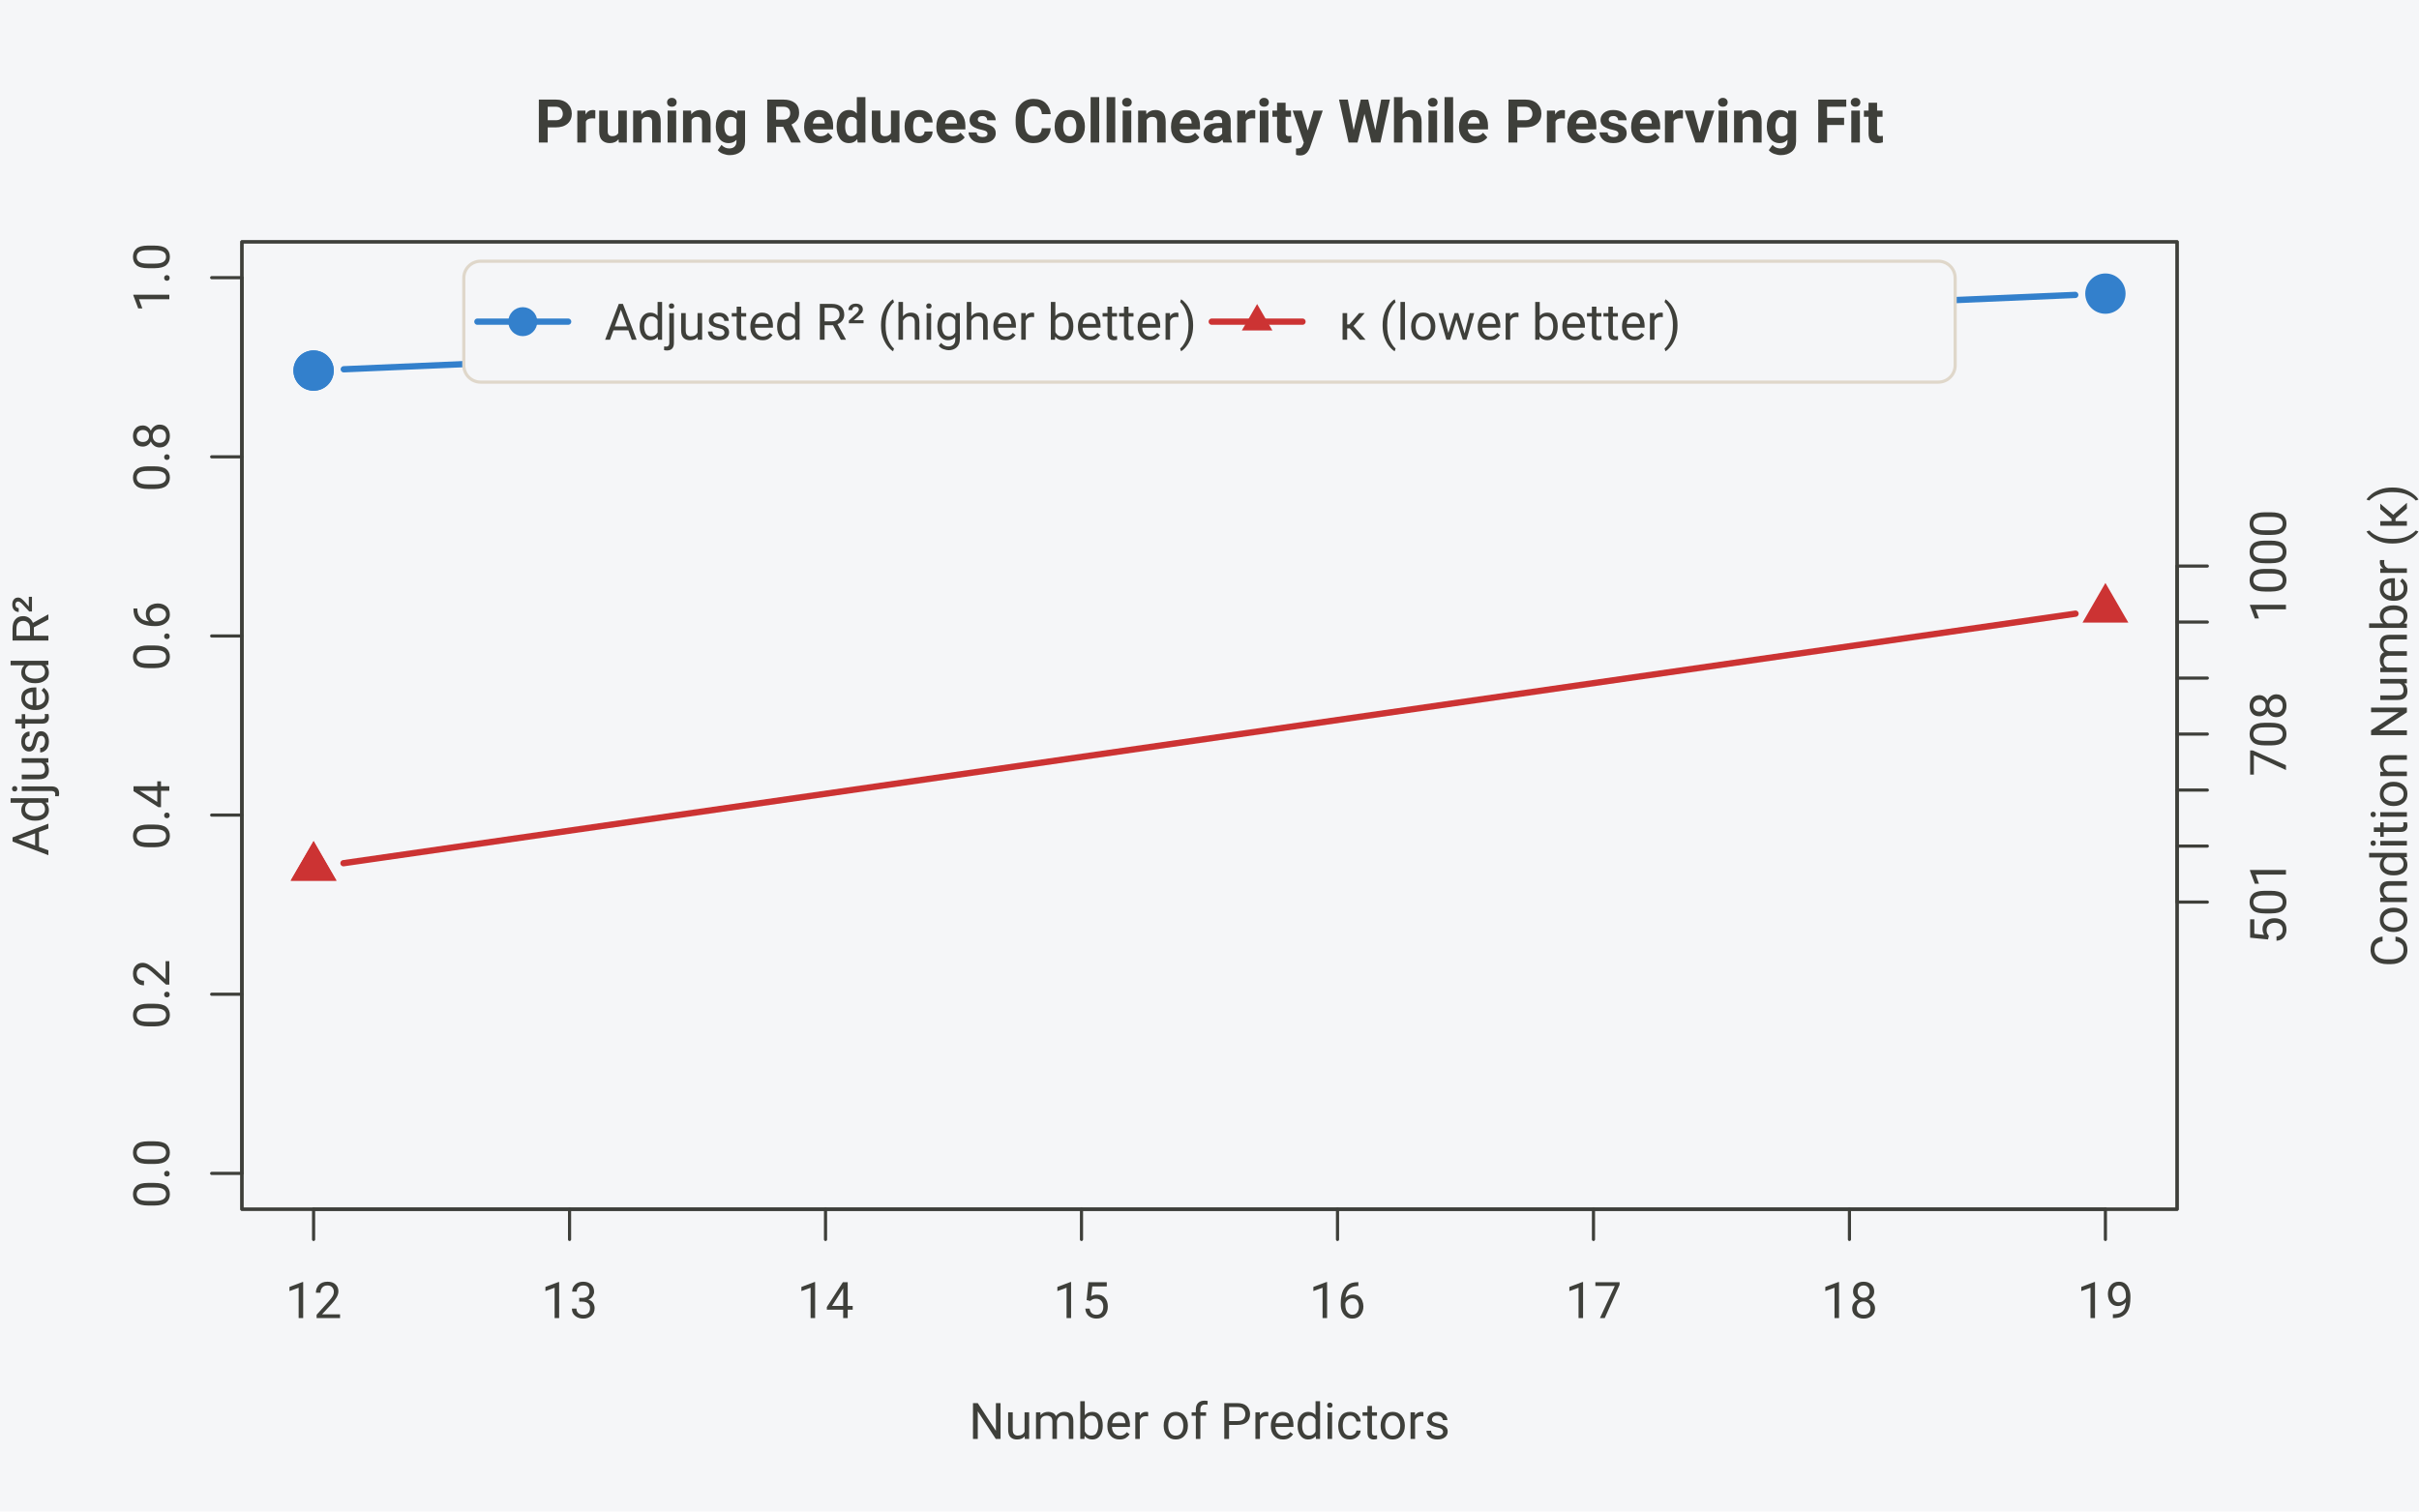
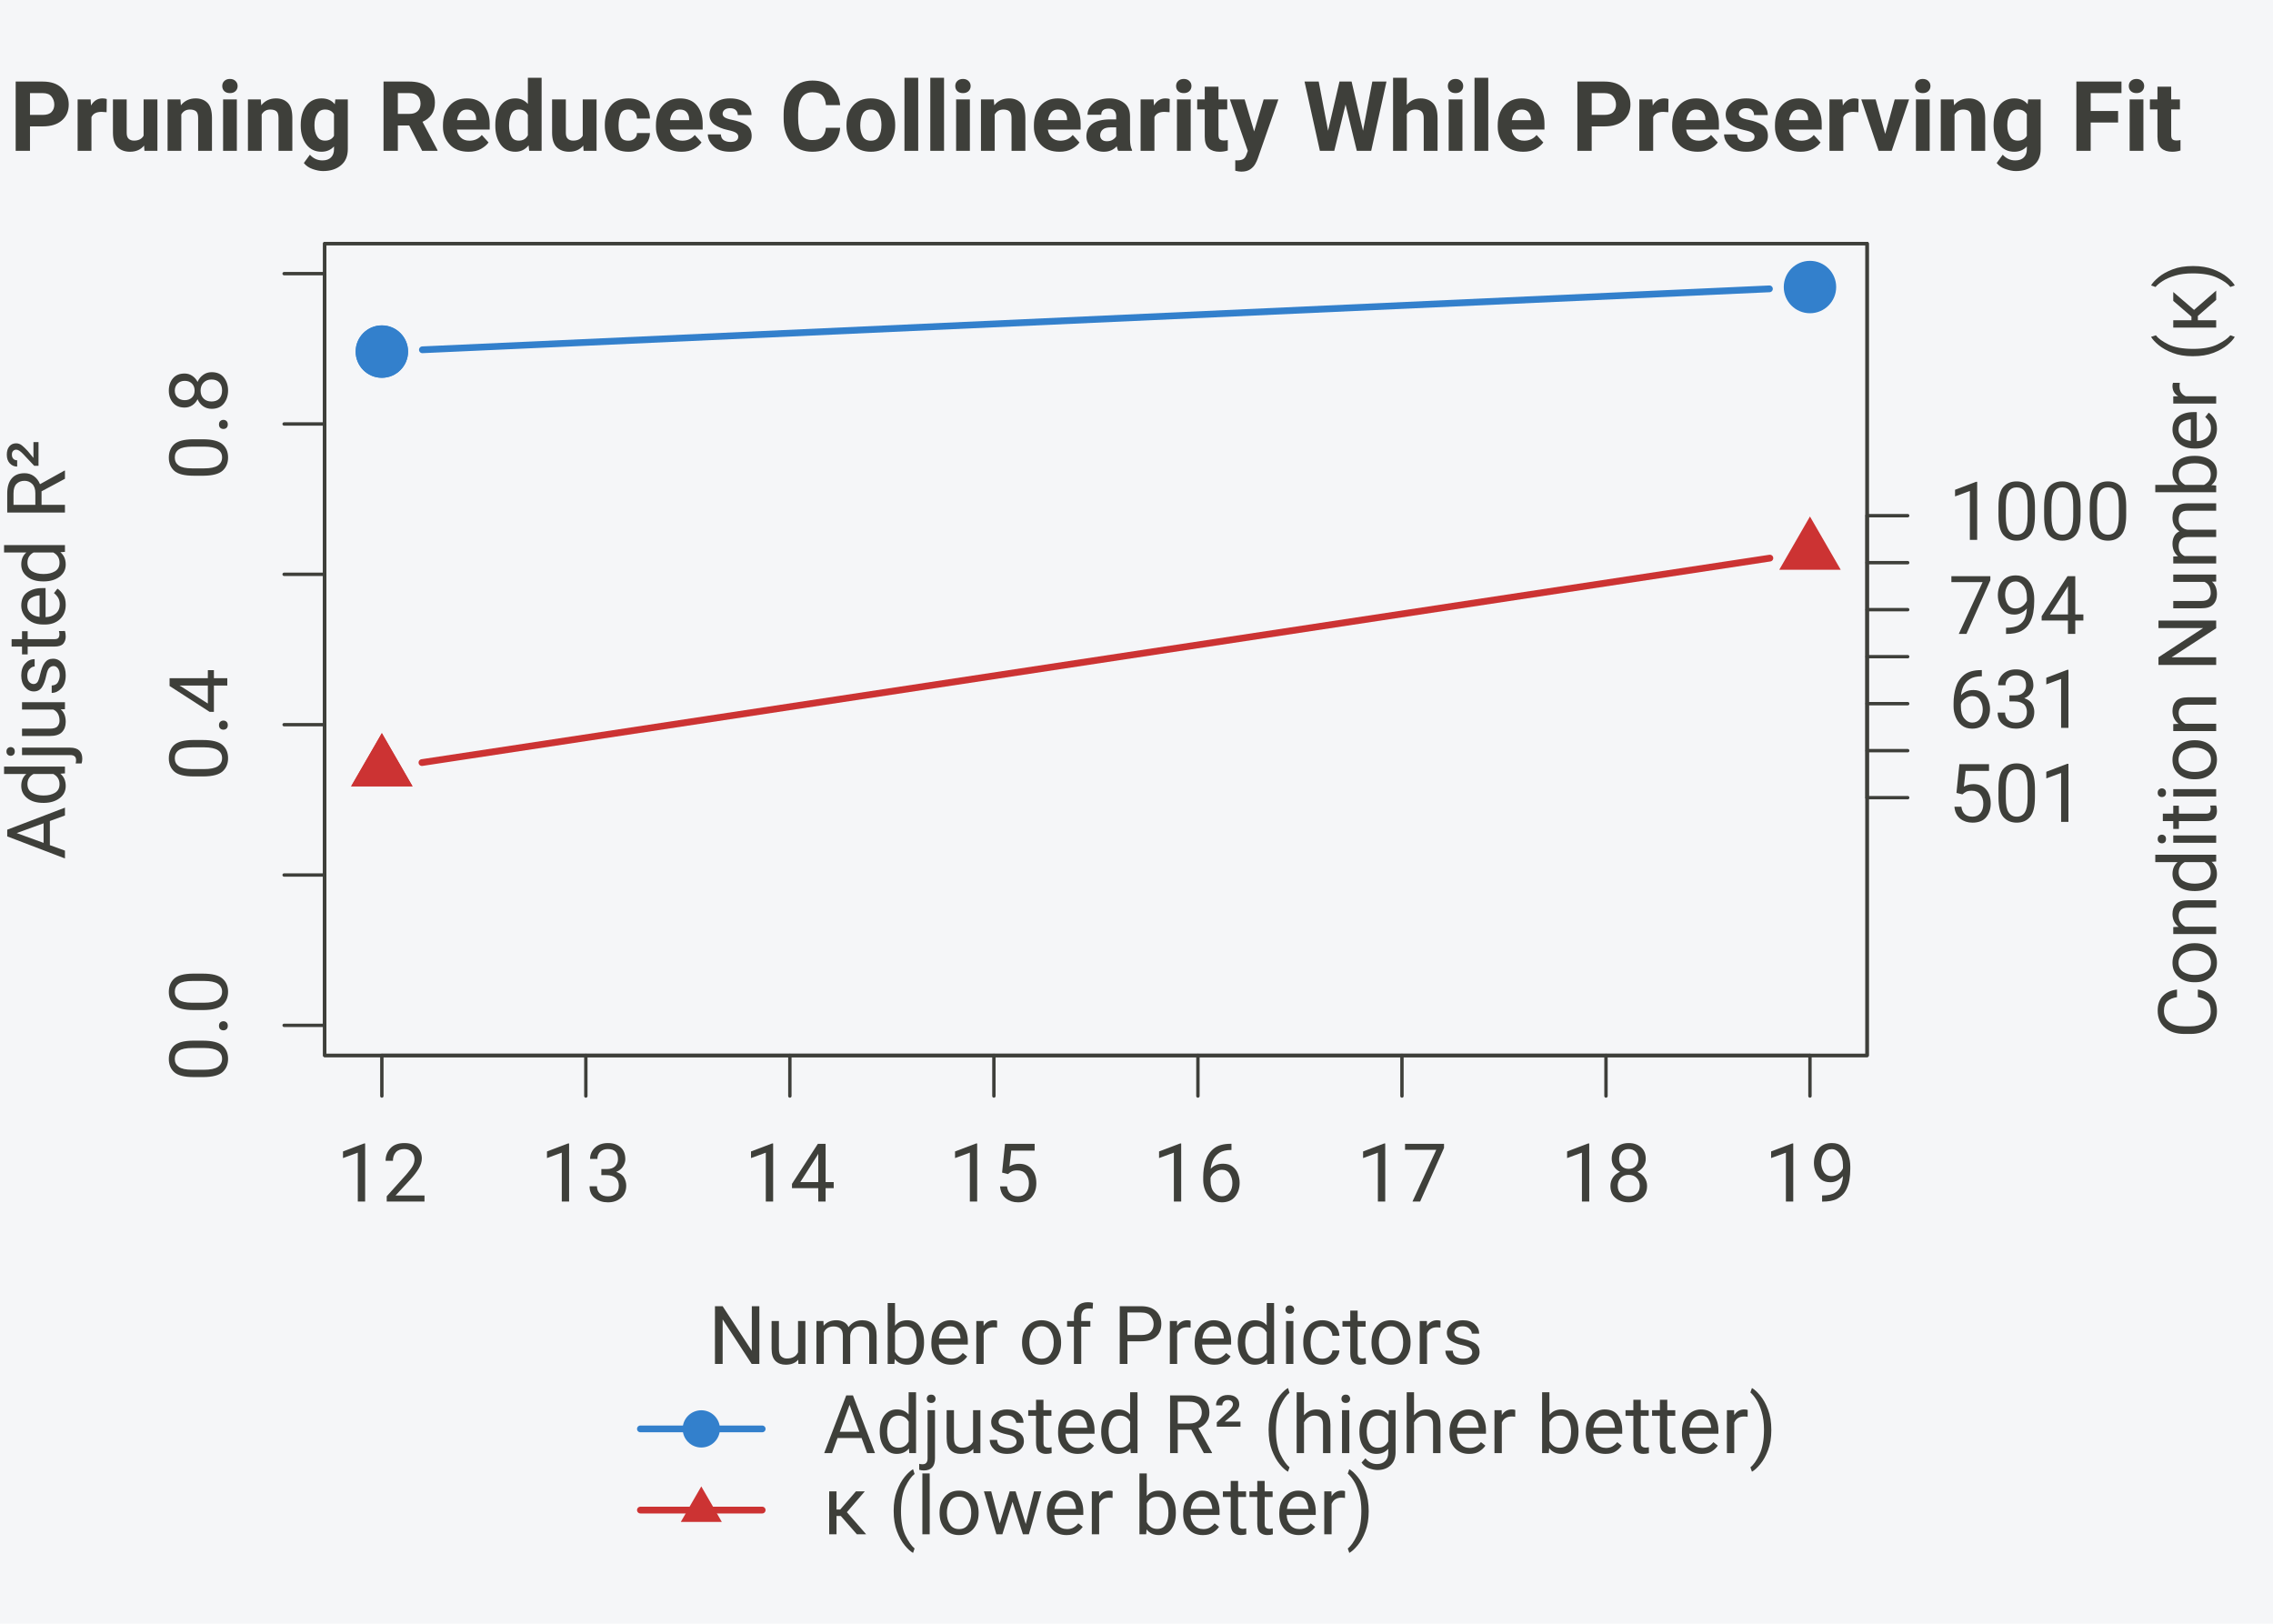
- <svg xmlns="http://www.w3.org/2000/svg" width="576.00pt" height="360.00pt" viewBox="0 0 576.00 360.00">
+ <svg xmlns="http://www.w3.org/2000/svg" width="504.00pt" height="360.00pt" viewBox="0 0 504.00 360.00">
  <g class="svglite">
    <defs>
      <style type="text/css">
    /* theme-aware-processed */
    .svglite line, .svglite polyline, .svglite polygon, .svglite path, .svglite circle {
      fill: none;
      stroke: #3E3F3A;
      stroke-linecap: round;
      stroke-linejoin: round;
      stroke-miterlimit: 10.00;
    }
    .svglite &gt; g &gt; rect {
      fill: none;
      stroke: #3E3F3A;
      stroke-linecap: round;
      stroke-linejoin: round;
      stroke-miterlimit: 10.00;
    }
    .svglite text {
      white-space: pre;
      fill: #3E3F3A;
    }
    .svglite g.glyphgroup path {
      fill: inherit;
      stroke: none;
    }
  </style>
    </defs>
-     <rect width="100%" height="100%" style="stroke: none; fill: #F5F6F8;" />
+     <rect class="svg-bg" width="100%" height="100%" style="stroke: none; fill: #F5F6F8;" />
    <defs>
-       <clipPath id="cpMC4wMHw1NzYuMDB8MC4wMHwzNjAuMDA=">
-         <rect x="0.00" y="0.00" width="576.00" height="360.00" />
+       <clipPath id="cpMC4wMHw1MDQuMDB8MC4wMHwzNjAuMDA=">
+         <rect x="0.00" y="0.00" width="504.00" height="360.00" />
      </clipPath>
    </defs>
-     <g clip-path="url(#cpMC4wMHw1NzYuMDB8MC4wMHwzNjAuMDA=)">
+     <g clip-path="url(#cpMC4wMHw1MDQuMDB8MC4wMHwzNjAuMDA=)">
</g>
    <defs>
-       <clipPath id="cpNTcuNjB8NTE4LjQwfDU3LjYwfDI4OC4wMA==">
-         <rect x="57.60" y="57.60" width="460.80" height="230.40" />
+       <clipPath id="cpNzIuMDB8NDE0LjAwfDU0LjAwfDIzNC4wMA==">
+         <rect x="72.00" y="54.00" width="342.00" height="180.00" />
      </clipPath>
    </defs>
-     <g clip-path="url(#cpNTcuNjB8NTE4LjQwfDU3LjYwfDI4OC4wMA==)">
-       <line x1="494.14" y1="70.24" x2="81.86" y2="87.95" style="stroke-width: 1.50; stroke: #3380CC;" />
-       <circle cx="501.33" cy="69.93" r="4.05" style="stroke-width: 1.50; stroke: #3380CC; fill: #3380CC;" />
-       <circle cx="74.67" cy="88.26" r="4.05" style="stroke-width: 1.50; stroke: #3380CC; fill: #3380CC;" />
-       <circle cx="74.67" cy="88.26" r="4.05" style="stroke-width: 1.50; stroke: #3380CC; fill: #3380CC;" />
+     <g clip-path="url(#cpNzIuMDB8NDE0LjAwfDU0LjAwfDIzNC4wMA==)">
+       <line x1="392.34" y1="64.04" x2="93.66" y2="77.55" style="stroke-width: 1.50; stroke: #3380CC;" />
+       <circle cx="401.33" cy="63.64" r="5.06" style="stroke-width: 1.50; stroke: #3380CC; fill: #3380CC;" />
+       <circle cx="84.67" cy="77.95" r="5.06" style="stroke-width: 1.50; stroke: #3380CC; fill: #3380CC;" />
+       <circle cx="84.67" cy="77.95" r="5.06" style="stroke-width: 1.50; stroke: #3380CC; fill: #3380CC;" />
    </g>
-     <g clip-path="url(#cpMC4wMHw1NzYuMDB8MC4wMHwzNjAuMDA=)">
-       <line x1="74.67" y1="288.00" x2="501.33" y2="288.00" style="stroke-width: 0.75;" />
-       <line x1="74.67" y1="288.00" x2="74.67" y2="295.20" style="stroke-width: 0.75;" />
-       <line x1="135.62" y1="288.00" x2="135.62" y2="295.20" style="stroke-width: 0.75;" />
-       <line x1="196.57" y1="288.00" x2="196.57" y2="295.20" style="stroke-width: 0.75;" />
-       <line x1="257.52" y1="288.00" x2="257.52" y2="295.20" style="stroke-width: 0.75;" />
-       <line x1="318.48" y1="288.00" x2="318.48" y2="295.20" style="stroke-width: 0.75;" />
-       <line x1="379.43" y1="288.00" x2="379.43" y2="295.20" style="stroke-width: 0.75;" />
-       <line x1="440.38" y1="288.00" x2="440.38" y2="295.20" style="stroke-width: 0.75;" />
-       <line x1="501.33" y1="288.00" x2="501.33" y2="295.20" style="stroke-width: 0.75;" />
-       <text x="74.67" y="313.92" text-anchor="middle" style="font-size: 12.00px; font-family: &quot;Roboto&quot;, -apple-system, BlinkMacSystemFont, &quot;Segoe UI&quot;, system-ui, sans-serif;" textLength="13.34px" lengthAdjust="spacingAndGlyphs">12</text>
-       <text x="135.62" y="313.92" text-anchor="middle" style="font-size: 12.00px; font-family: &quot;Roboto&quot;, -apple-system, BlinkMacSystemFont, &quot;Segoe UI&quot;, system-ui, sans-serif;" textLength="13.34px" lengthAdjust="spacingAndGlyphs">13</text>
-       <text x="196.57" y="313.92" text-anchor="middle" style="font-size: 12.00px; font-family: &quot;Roboto&quot;, -apple-system, BlinkMacSystemFont, &quot;Segoe UI&quot;, system-ui, sans-serif;" textLength="13.34px" lengthAdjust="spacingAndGlyphs">14</text>
-       <text x="257.52" y="313.92" text-anchor="middle" style="font-size: 12.00px; font-family: &quot;Roboto&quot;, -apple-system, BlinkMacSystemFont, &quot;Segoe UI&quot;, system-ui, sans-serif;" textLength="13.34px" lengthAdjust="spacingAndGlyphs">15</text>
-       <text x="318.48" y="313.92" text-anchor="middle" style="font-size: 12.00px; font-family: &quot;Roboto&quot;, -apple-system, BlinkMacSystemFont, &quot;Segoe UI&quot;, system-ui, sans-serif;" textLength="13.34px" lengthAdjust="spacingAndGlyphs">16</text>
-       <text x="379.43" y="313.92" text-anchor="middle" style="font-size: 12.00px; font-family: &quot;Roboto&quot;, -apple-system, BlinkMacSystemFont, &quot;Segoe UI&quot;, system-ui, sans-serif;" textLength="13.34px" lengthAdjust="spacingAndGlyphs">17</text>
-       <text x="440.38" y="313.92" text-anchor="middle" style="font-size: 12.00px; font-family: &quot;Roboto&quot;, -apple-system, BlinkMacSystemFont, &quot;Segoe UI&quot;, system-ui, sans-serif;" textLength="13.34px" lengthAdjust="spacingAndGlyphs">18</text>
-       <text x="501.33" y="313.92" text-anchor="middle" style="font-size: 12.00px; font-family: &quot;Roboto&quot;, -apple-system, BlinkMacSystemFont, &quot;Segoe UI&quot;, system-ui, sans-serif;" textLength="13.34px" lengthAdjust="spacingAndGlyphs">19</text>
-       <line x1="57.60" y1="279.47" x2="57.60" y2="66.13" style="stroke-width: 0.75;" />
-       <line x1="57.60" y1="279.47" x2="50.40" y2="279.47" style="stroke-width: 0.75;" />
-       <line x1="57.60" y1="236.80" x2="50.40" y2="236.80" style="stroke-width: 0.75;" />
-       <line x1="57.60" y1="194.13" x2="50.40" y2="194.13" style="stroke-width: 0.75;" />
-       <line x1="57.60" y1="151.47" x2="50.40" y2="151.47" style="stroke-width: 0.75;" />
-       <line x1="57.60" y1="108.80" x2="50.40" y2="108.80" style="stroke-width: 0.75;" />
-       <line x1="57.60" y1="66.13" x2="50.40" y2="66.13" style="stroke-width: 0.75;" />
-       <text transform="translate(40.32,279.47) rotate(-90)" text-anchor="middle" style="font-size: 12.00px; font-family: &quot;Roboto&quot;, -apple-system, BlinkMacSystemFont, &quot;Segoe UI&quot;, system-ui, sans-serif;" textLength="16.67px" lengthAdjust="spacingAndGlyphs">0.0</text>
-       <text transform="translate(40.32,236.80) rotate(-90)" text-anchor="middle" style="font-size: 12.00px; font-family: &quot;Roboto&quot;, -apple-system, BlinkMacSystemFont, &quot;Segoe UI&quot;, system-ui, sans-serif;" textLength="16.67px" lengthAdjust="spacingAndGlyphs">0.2</text>
-       <text transform="translate(40.32,194.13) rotate(-90)" text-anchor="middle" style="font-size: 12.00px; font-family: &quot;Roboto&quot;, -apple-system, BlinkMacSystemFont, &quot;Segoe UI&quot;, system-ui, sans-serif;" textLength="16.67px" lengthAdjust="spacingAndGlyphs">0.4</text>
-       <text transform="translate(40.32,151.47) rotate(-90)" text-anchor="middle" style="font-size: 12.00px; font-family: &quot;Roboto&quot;, -apple-system, BlinkMacSystemFont, &quot;Segoe UI&quot;, system-ui, sans-serif;" textLength="16.67px" lengthAdjust="spacingAndGlyphs">0.6</text>
-       <text transform="translate(40.32,108.80) rotate(-90)" text-anchor="middle" style="font-size: 12.00px; font-family: &quot;Roboto&quot;, -apple-system, BlinkMacSystemFont, &quot;Segoe UI&quot;, system-ui, sans-serif;" textLength="16.67px" lengthAdjust="spacingAndGlyphs">0.8</text>
-       <text transform="translate(40.32,66.13) rotate(-90)" text-anchor="middle" style="font-size: 12.00px; font-family: &quot;Roboto&quot;, -apple-system, BlinkMacSystemFont, &quot;Segoe UI&quot;, system-ui, sans-serif;" textLength="16.67px" lengthAdjust="spacingAndGlyphs">1.0</text>
-       <polygon points="57.60,288.00 518.40,288.00 518.40,57.60 57.60,57.60 " style="stroke-width: 0.75;" />
-       <text x="288.00" y="33.95" text-anchor="middle" style="font-size: 14.40px; font-weight: bold; font-family: &quot;Roboto&quot;, -apple-system, BlinkMacSystemFont, &quot;Segoe UI&quot;, system-ui, sans-serif;" textLength="343.08px" lengthAdjust="spacingAndGlyphs">Pruning Reduces Collinearity While Preserving Fit</text>
-       <text x="288.00" y="342.72" text-anchor="middle" style="font-size: 12.00px; font-family: &quot;Roboto&quot;, -apple-system, BlinkMacSystemFont, &quot;Segoe UI&quot;, system-ui, sans-serif;" textLength="113.36px" lengthAdjust="spacingAndGlyphs">Number of Predictors</text>
-       <text transform="translate(11.52,172.80) rotate(-90)" text-anchor="middle" style="font-size: 12.00px; font-family: &quot;Roboto&quot;, -apple-system, BlinkMacSystemFont, &quot;Segoe UI&quot;, system-ui, sans-serif;" textLength="62.69px" lengthAdjust="spacingAndGlyphs">Adjusted R²</text>
+     <g clip-path="url(#cpMC4wMHw1MDQuMDB8MC4wMHwzNjAuMDA=)">
+       <line x1="84.67" y1="234.00" x2="401.33" y2="234.00" style="stroke-width: 0.75;" />
+       <line x1="84.67" y1="234.00" x2="84.67" y2="243.00" style="stroke-width: 0.75;" />
+       <line x1="129.90" y1="234.00" x2="129.90" y2="243.00" style="stroke-width: 0.75;" />
+       <line x1="175.14" y1="234.00" x2="175.14" y2="243.00" style="stroke-width: 0.75;" />
+       <line x1="220.38" y1="234.00" x2="220.38" y2="243.00" style="stroke-width: 0.75;" />
+       <line x1="265.62" y1="234.00" x2="265.62" y2="243.00" style="stroke-width: 0.75;" />
+       <line x1="310.86" y1="234.00" x2="310.86" y2="243.00" style="stroke-width: 0.75;" />
+       <line x1="356.10" y1="234.00" x2="356.10" y2="243.00" style="stroke-width: 0.75;" />
+       <line x1="401.33" y1="234.00" x2="401.33" y2="243.00" style="stroke-width: 0.75;" />
+       <text x="84.67" y="266.40" text-anchor="middle" style="font-size: 1.5em; font-family: &quot;Roboto&quot;, -apple-system, BlinkMacSystemFont, &quot;Segoe UI&quot;, system-ui, sans-serif;">12</text>
+       <text x="129.90" y="266.40" text-anchor="middle" style="font-size: 1.5em; font-family: &quot;Roboto&quot;, -apple-system, BlinkMacSystemFont, &quot;Segoe UI&quot;, system-ui, sans-serif;">13</text>
+       <text x="175.14" y="266.40" text-anchor="middle" style="font-size: 1.5em; font-family: &quot;Roboto&quot;, -apple-system, BlinkMacSystemFont, &quot;Segoe UI&quot;, system-ui, sans-serif;">14</text>
+       <text x="220.38" y="266.40" text-anchor="middle" style="font-size: 1.5em; font-family: &quot;Roboto&quot;, -apple-system, BlinkMacSystemFont, &quot;Segoe UI&quot;, system-ui, sans-serif;">15</text>
+       <text x="265.62" y="266.40" text-anchor="middle" style="font-size: 1.5em; font-family: &quot;Roboto&quot;, -apple-system, BlinkMacSystemFont, &quot;Segoe UI&quot;, system-ui, sans-serif;">16</text>
+       <text x="310.86" y="266.40" text-anchor="middle" style="font-size: 1.5em; font-family: &quot;Roboto&quot;, -apple-system, BlinkMacSystemFont, &quot;Segoe UI&quot;, system-ui, sans-serif;">17</text>
+       <text x="356.10" y="266.40" text-anchor="middle" style="font-size: 1.5em; font-family: &quot;Roboto&quot;, -apple-system, BlinkMacSystemFont, &quot;Segoe UI&quot;, system-ui, sans-serif;">18</text>
+       <text x="401.33" y="266.40" text-anchor="middle" style="font-size: 1.5em; font-family: &quot;Roboto&quot;, -apple-system, BlinkMacSystemFont, &quot;Segoe UI&quot;, system-ui, sans-serif;">19</text>
+       <line x1="72.00" y1="227.33" x2="72.00" y2="60.67" style="stroke-width: 0.75;" />
+       <line x1="72.00" y1="227.33" x2="63.00" y2="227.33" style="stroke-width: 0.75;" />
+       <line x1="72.00" y1="194.00" x2="63.00" y2="194.00" style="stroke-width: 0.75;" />
+       <line x1="72.00" y1="160.67" x2="63.00" y2="160.67" style="stroke-width: 0.75;" />
+       <line x1="72.00" y1="127.33" x2="63.00" y2="127.33" style="stroke-width: 0.75;" />
+       <line x1="72.00" y1="94.00" x2="63.00" y2="94.00" style="stroke-width: 0.75;" />
+       <line x1="72.00" y1="60.67" x2="63.00" y2="60.67" style="stroke-width: 0.75;" />
+       <text transform="translate(50.40,227.33) rotate(-90)" text-anchor="middle" style="font-size: 1.5em; font-family: &quot;Roboto&quot;, -apple-system, BlinkMacSystemFont, &quot;Segoe UI&quot;, system-ui, sans-serif;">0.0</text>
+       <text transform="translate(50.40,160.67) rotate(-90)" text-anchor="middle" style="font-size: 1.5em; font-family: &quot;Roboto&quot;, -apple-system, BlinkMacSystemFont, &quot;Segoe UI&quot;, system-ui, sans-serif;">0.4</text>
+       <text transform="translate(50.40,94.00) rotate(-90)" text-anchor="middle" style="font-size: 1.5em; font-family: &quot;Roboto&quot;, -apple-system, BlinkMacSystemFont, &quot;Segoe UI&quot;, system-ui, sans-serif;">0.8</text>
+       <polygon points="72.00,234.00 414.00,234.00 414.00,54.00 72.00,54.00 " style="stroke-width: 0.75;" />
+       <text x="243.00" y="33.44" text-anchor="middle" style="font-size: 1.8em; font-weight: bold; font-family: &quot;Roboto&quot;, -apple-system, BlinkMacSystemFont, &quot;Segoe UI&quot;, system-ui, sans-serif;">Pruning Reduces Collinearity While Preserving Fit</text>
+       <text x="243.00" y="302.40" text-anchor="middle" style="font-size: 1.5em; font-family: &quot;Roboto&quot;, -apple-system, BlinkMacSystemFont, &quot;Segoe UI&quot;, system-ui, sans-serif;">Number of Predictors</text>
+       <text transform="translate(14.40,144.00) rotate(-90)" text-anchor="middle" style="font-size: 1.5em; font-family: &quot;Roboto&quot;, -apple-system, BlinkMacSystemFont, &quot;Segoe UI&quot;, system-ui, sans-serif;">Adjusted R²</text>
    </g>
-     <g clip-path="url(#cpNTcuNjB8NTE4LjQwfDU3LjYwfDI4OC4wMA==)">
-       <line x1="494.21" y1="146.16" x2="81.79" y2="205.59" style="stroke-width: 1.50; stroke: #CC3333;" />
-       <polygon points="501.33,138.84 506.79,148.28 495.88,148.28 " style="stroke-width: 1.50; stroke: none; fill: #CC3333;" />
-       <polygon points="74.67,200.32 80.12,209.76 69.21,209.76 " style="stroke-width: 1.50; stroke: none; fill: #CC3333;" />
-       <polygon points="74.67,200.32 80.12,209.76 69.21,209.76 " style="stroke-width: 1.50; stroke: none; fill: #CC3333;" />
+     <g clip-path="url(#cpNzIuMDB8NDE0LjAwfDU0LjAwfDIzNC4wMA==)">
+       <line x1="392.44" y1="123.74" x2="93.56" y2="169.07" style="stroke-width: 1.50; stroke: #CC3333;" />
+       <polygon points="401.33,114.51 408.15,126.32 394.52,126.32 " style="stroke-width: 1.50; stroke: none; fill: #CC3333;" />
+       <polygon points="84.67,162.54 91.48,174.35 77.85,174.35 " style="stroke-width: 1.50; stroke: none; fill: #CC3333;" />
+       <polygon points="84.67,162.54 91.48,174.35 77.85,174.35 " style="stroke-width: 1.50; stroke: none; fill: #CC3333;" />
    </g>
-     <g clip-path="url(#cpMC4wMHw1NzYuMDB8MC4wMHwzNjAuMDA=)">
-       <polygon points="57.60,288.00 518.40,288.00 518.40,57.60 57.60,57.60 " style="stroke-width: 0.75;" />
-       <line x1="518.40" y1="214.85" x2="518.40" y2="134.82" style="stroke-width: 0.75;" />
-       <line x1="518.40" y1="214.85" x2="525.60" y2="214.85" style="stroke-width: 0.75;" />
-       <line x1="518.40" y1="201.51" x2="525.60" y2="201.51" style="stroke-width: 0.75;" />
-       <line x1="518.40" y1="188.17" x2="525.60" y2="188.17" style="stroke-width: 0.75;" />
-       <line x1="518.40" y1="174.83" x2="525.60" y2="174.83" style="stroke-width: 0.75;" />
-       <line x1="518.40" y1="161.50" x2="525.60" y2="161.50" style="stroke-width: 0.75;" />
-       <line x1="518.40" y1="148.16" x2="525.60" y2="148.16" style="stroke-width: 0.75;" />
-       <line x1="518.40" y1="134.82" x2="525.60" y2="134.82" style="stroke-width: 0.75;" />
-       <text transform="translate(544.32,214.85) rotate(-90)" text-anchor="middle" style="font-size: 12.00px; font-family: &quot;Roboto&quot;, -apple-system, BlinkMacSystemFont, &quot;Segoe UI&quot;, system-ui, sans-serif;" textLength="20.02px" lengthAdjust="spacingAndGlyphs">501</text>
-       <text transform="translate(544.32,174.83) rotate(-90)" text-anchor="middle" style="font-size: 12.00px; font-family: &quot;Roboto&quot;, -apple-system, BlinkMacSystemFont, &quot;Segoe UI&quot;, system-ui, sans-serif;" textLength="20.02px" lengthAdjust="spacingAndGlyphs">708</text>
-       <text transform="translate(544.32,134.82) rotate(-90)" text-anchor="middle" style="font-size: 12.00px; font-family: &quot;Roboto&quot;, -apple-system, BlinkMacSystemFont, &quot;Segoe UI&quot;, system-ui, sans-serif;" textLength="26.69px" lengthAdjust="spacingAndGlyphs">1000</text>
-       <text transform="translate(573.12,172.80) rotate(-90)" text-anchor="middle" style="font-size: 12.00px; font-family: &quot;Roboto&quot;, -apple-system, BlinkMacSystemFont, &quot;Segoe UI&quot;, system-ui, sans-serif;" textLength="114.05px" lengthAdjust="spacingAndGlyphs">Condition Number (κ)</text>
-     </g>
-     <g clip-path="url(#cpNTcuNjB8NTE4LjQwfDU3LjYwfDI4OC4wMA==)">
-       <rect rx="4" x="110.44" y="62.21" width="355.11" height="28.80" style="stroke-width: 0.75; stroke: #DFD7CA; fill: #F5F6F8;" />
-       <line x1="113.68" y1="76.61" x2="135.28" y2="76.61" style="stroke-width: 1.50; stroke: #3380CC;" />
-       <line x1="288.54" y1="76.61" x2="310.14" y2="76.61" style="stroke-width: 1.50; stroke: #CC3333;" />
-       <circle cx="124.48" cy="76.61" r="2.70" style="stroke-width: 1.50; stroke: #3380CC; fill: #3380CC;" />
-       <polygon points="299.34,72.41 302.98,78.71 295.70,78.71 " style="stroke-width: 1.50; stroke: none; fill: #CC3333;" />
-       <text x="143.92" y="80.91" style="font-size: 12.00px; font-family: &quot;Roboto&quot;, -apple-system, BlinkMacSystemFont, &quot;Segoe UI&quot;, system-ui, sans-serif;" textLength="141.38px" lengthAdjust="spacingAndGlyphs">Adjusted R² (higher better)</text>
-       <text x="318.78" y="80.91" style="font-size: 12.00px; font-family: &quot;Roboto&quot;, -apple-system, BlinkMacSystemFont, &quot;Segoe UI&quot;, system-ui, sans-serif;" textLength="80.02px" lengthAdjust="spacingAndGlyphs">κ (lower better)</text>
+     <g clip-path="url(#cpMC4wMHw1MDQuMDB8MC4wMHwzNjAuMDA=)">
+       <polygon points="72.00,234.00 414.00,234.00 414.00,54.00 72.00,54.00 " style="stroke-width: 0.75;" />
+       <line x1="414.00" y1="176.85" x2="414.00" y2="114.33" style="stroke-width: 0.75;" />
+       <line x1="414.00" y1="176.85" x2="423.00" y2="176.85" style="stroke-width: 0.75;" />
+       <line x1="414.00" y1="166.43" x2="423.00" y2="166.43" style="stroke-width: 0.75;" />
+       <line x1="414.00" y1="156.01" x2="423.00" y2="156.01" style="stroke-width: 0.75;" />
+       <line x1="414.00" y1="145.59" x2="423.00" y2="145.59" style="stroke-width: 0.75;" />
+       <line x1="414.00" y1="135.17" x2="423.00" y2="135.17" style="stroke-width: 0.75;" />
+       <line x1="414.00" y1="124.75" x2="423.00" y2="124.75" style="stroke-width: 0.75;" />
+       <line x1="414.00" y1="114.33" x2="423.00" y2="114.33" style="stroke-width: 0.75;" />
+       <text x="432.00" y="182.22" style="font-size: 1.5em; font-family: &quot;Roboto&quot;, -apple-system, BlinkMacSystemFont, &quot;Segoe UI&quot;, system-ui, sans-serif;">501</text>
+       <text x="432.00" y="161.38" style="font-size: 1.5em; font-family: &quot;Roboto&quot;, -apple-system, BlinkMacSystemFont, &quot;Segoe UI&quot;, system-ui, sans-serif;">631</text>
+       <text x="432.00" y="140.54" style="font-size: 1.5em; font-family: &quot;Roboto&quot;, -apple-system, BlinkMacSystemFont, &quot;Segoe UI&quot;, system-ui, sans-serif;">794</text>
+       <text x="432.00" y="119.70" style="font-size: 1.5em; font-family: &quot;Roboto&quot;, -apple-system, BlinkMacSystemFont, &quot;Segoe UI&quot;, system-ui, sans-serif;">1000</text>
+       <text transform="translate(491.40,144.00) rotate(-90)" text-anchor="middle" style="font-size: 1.5em; font-family: &quot;Roboto&quot;, -apple-system, BlinkMacSystemFont, &quot;Segoe UI&quot;, system-ui, sans-serif;">Condition Number (κ)</text>
+       <line x1="142.00" y1="316.80" x2="169.00" y2="316.80" style="stroke-width: 1.50; stroke: #3380CC;" />
+       <line x1="142.00" y1="334.80" x2="169.00" y2="334.80" style="stroke-width: 1.50; stroke: #CC3333;" />
+       <circle cx="155.50" cy="316.80" r="3.38" style="stroke-width: 1.50; stroke: #3380CC; fill: #3380CC;" />
+       <polygon points="155.50,329.55 160.05,337.42 150.96,337.42 " style="stroke-width: 1.50; stroke: none; fill: #CC3333;" />
+       <text x="182.50" y="322.17" style="font-size: 1.5em; font-family: &quot;Roboto&quot;, -apple-system, BlinkMacSystemFont, &quot;Segoe UI&quot;, system-ui, sans-serif;">Adjusted R² (higher better)</text>
+       <text x="182.50" y="340.17" style="font-size: 1.5em; font-family: &quot;Roboto&quot;, -apple-system, BlinkMacSystemFont, &quot;Segoe UI&quot;, system-ui, sans-serif;">κ (lower better)</text>
    </g>
  </g>
</svg>
